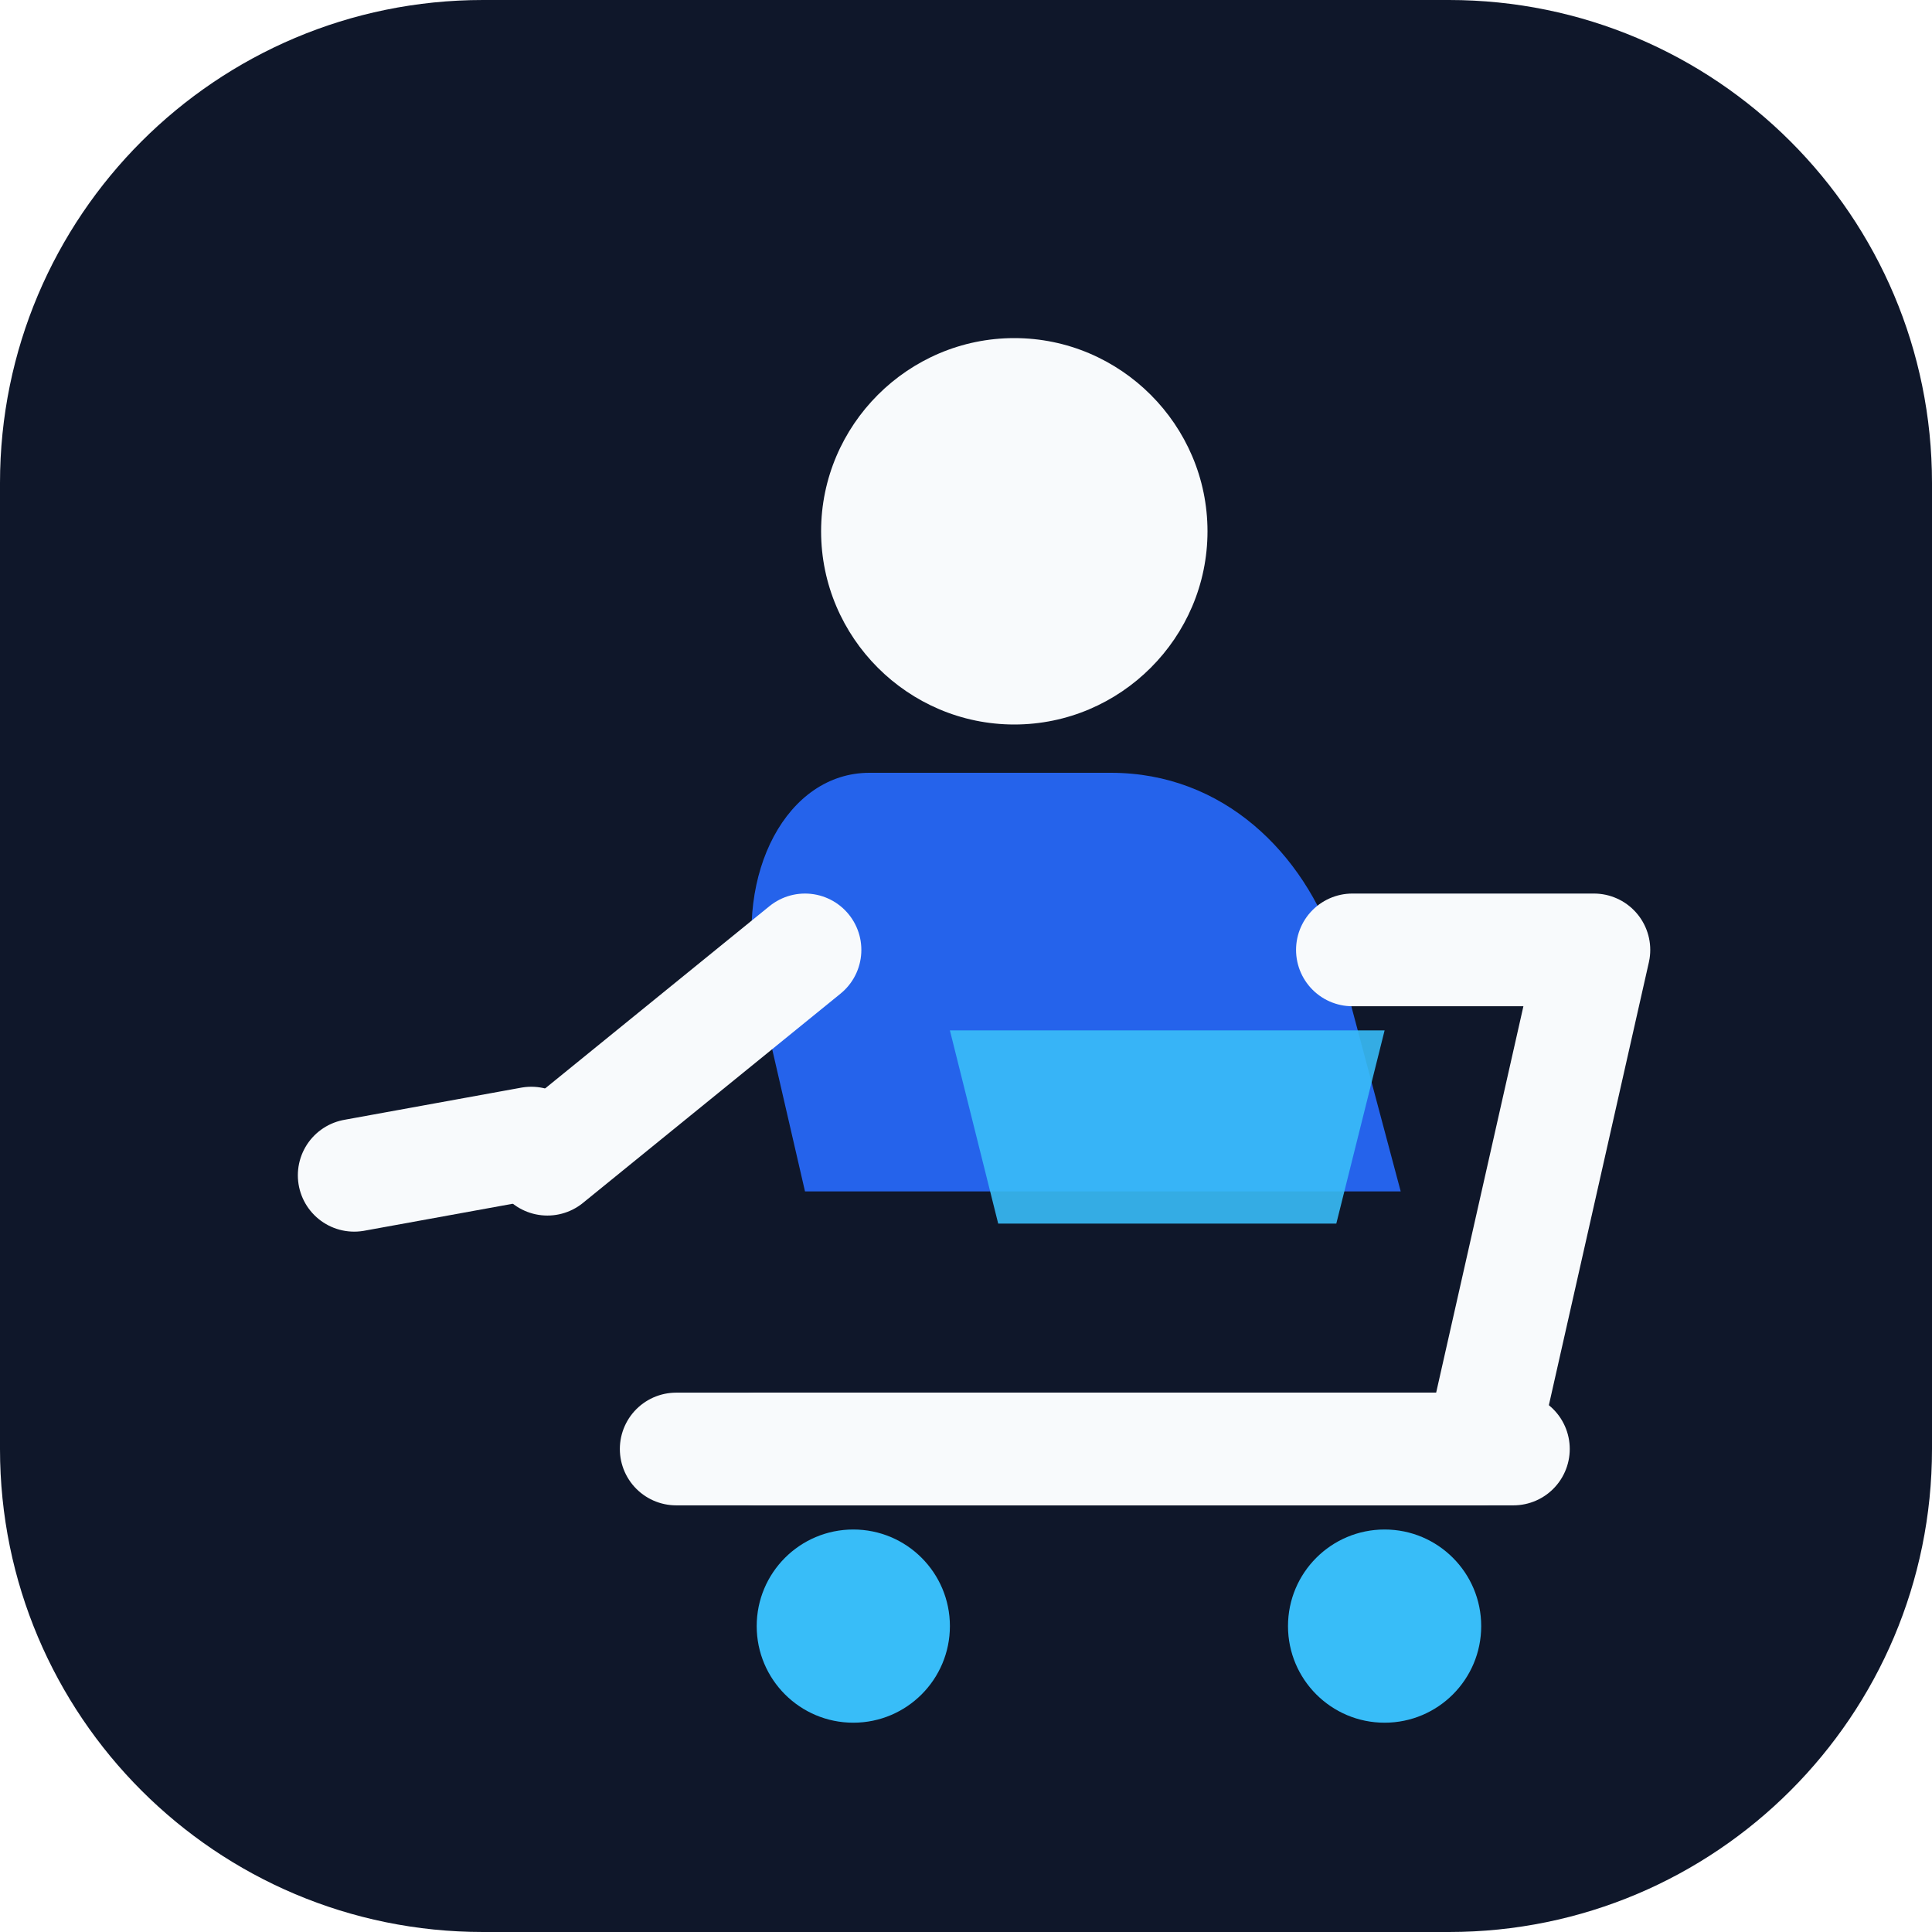
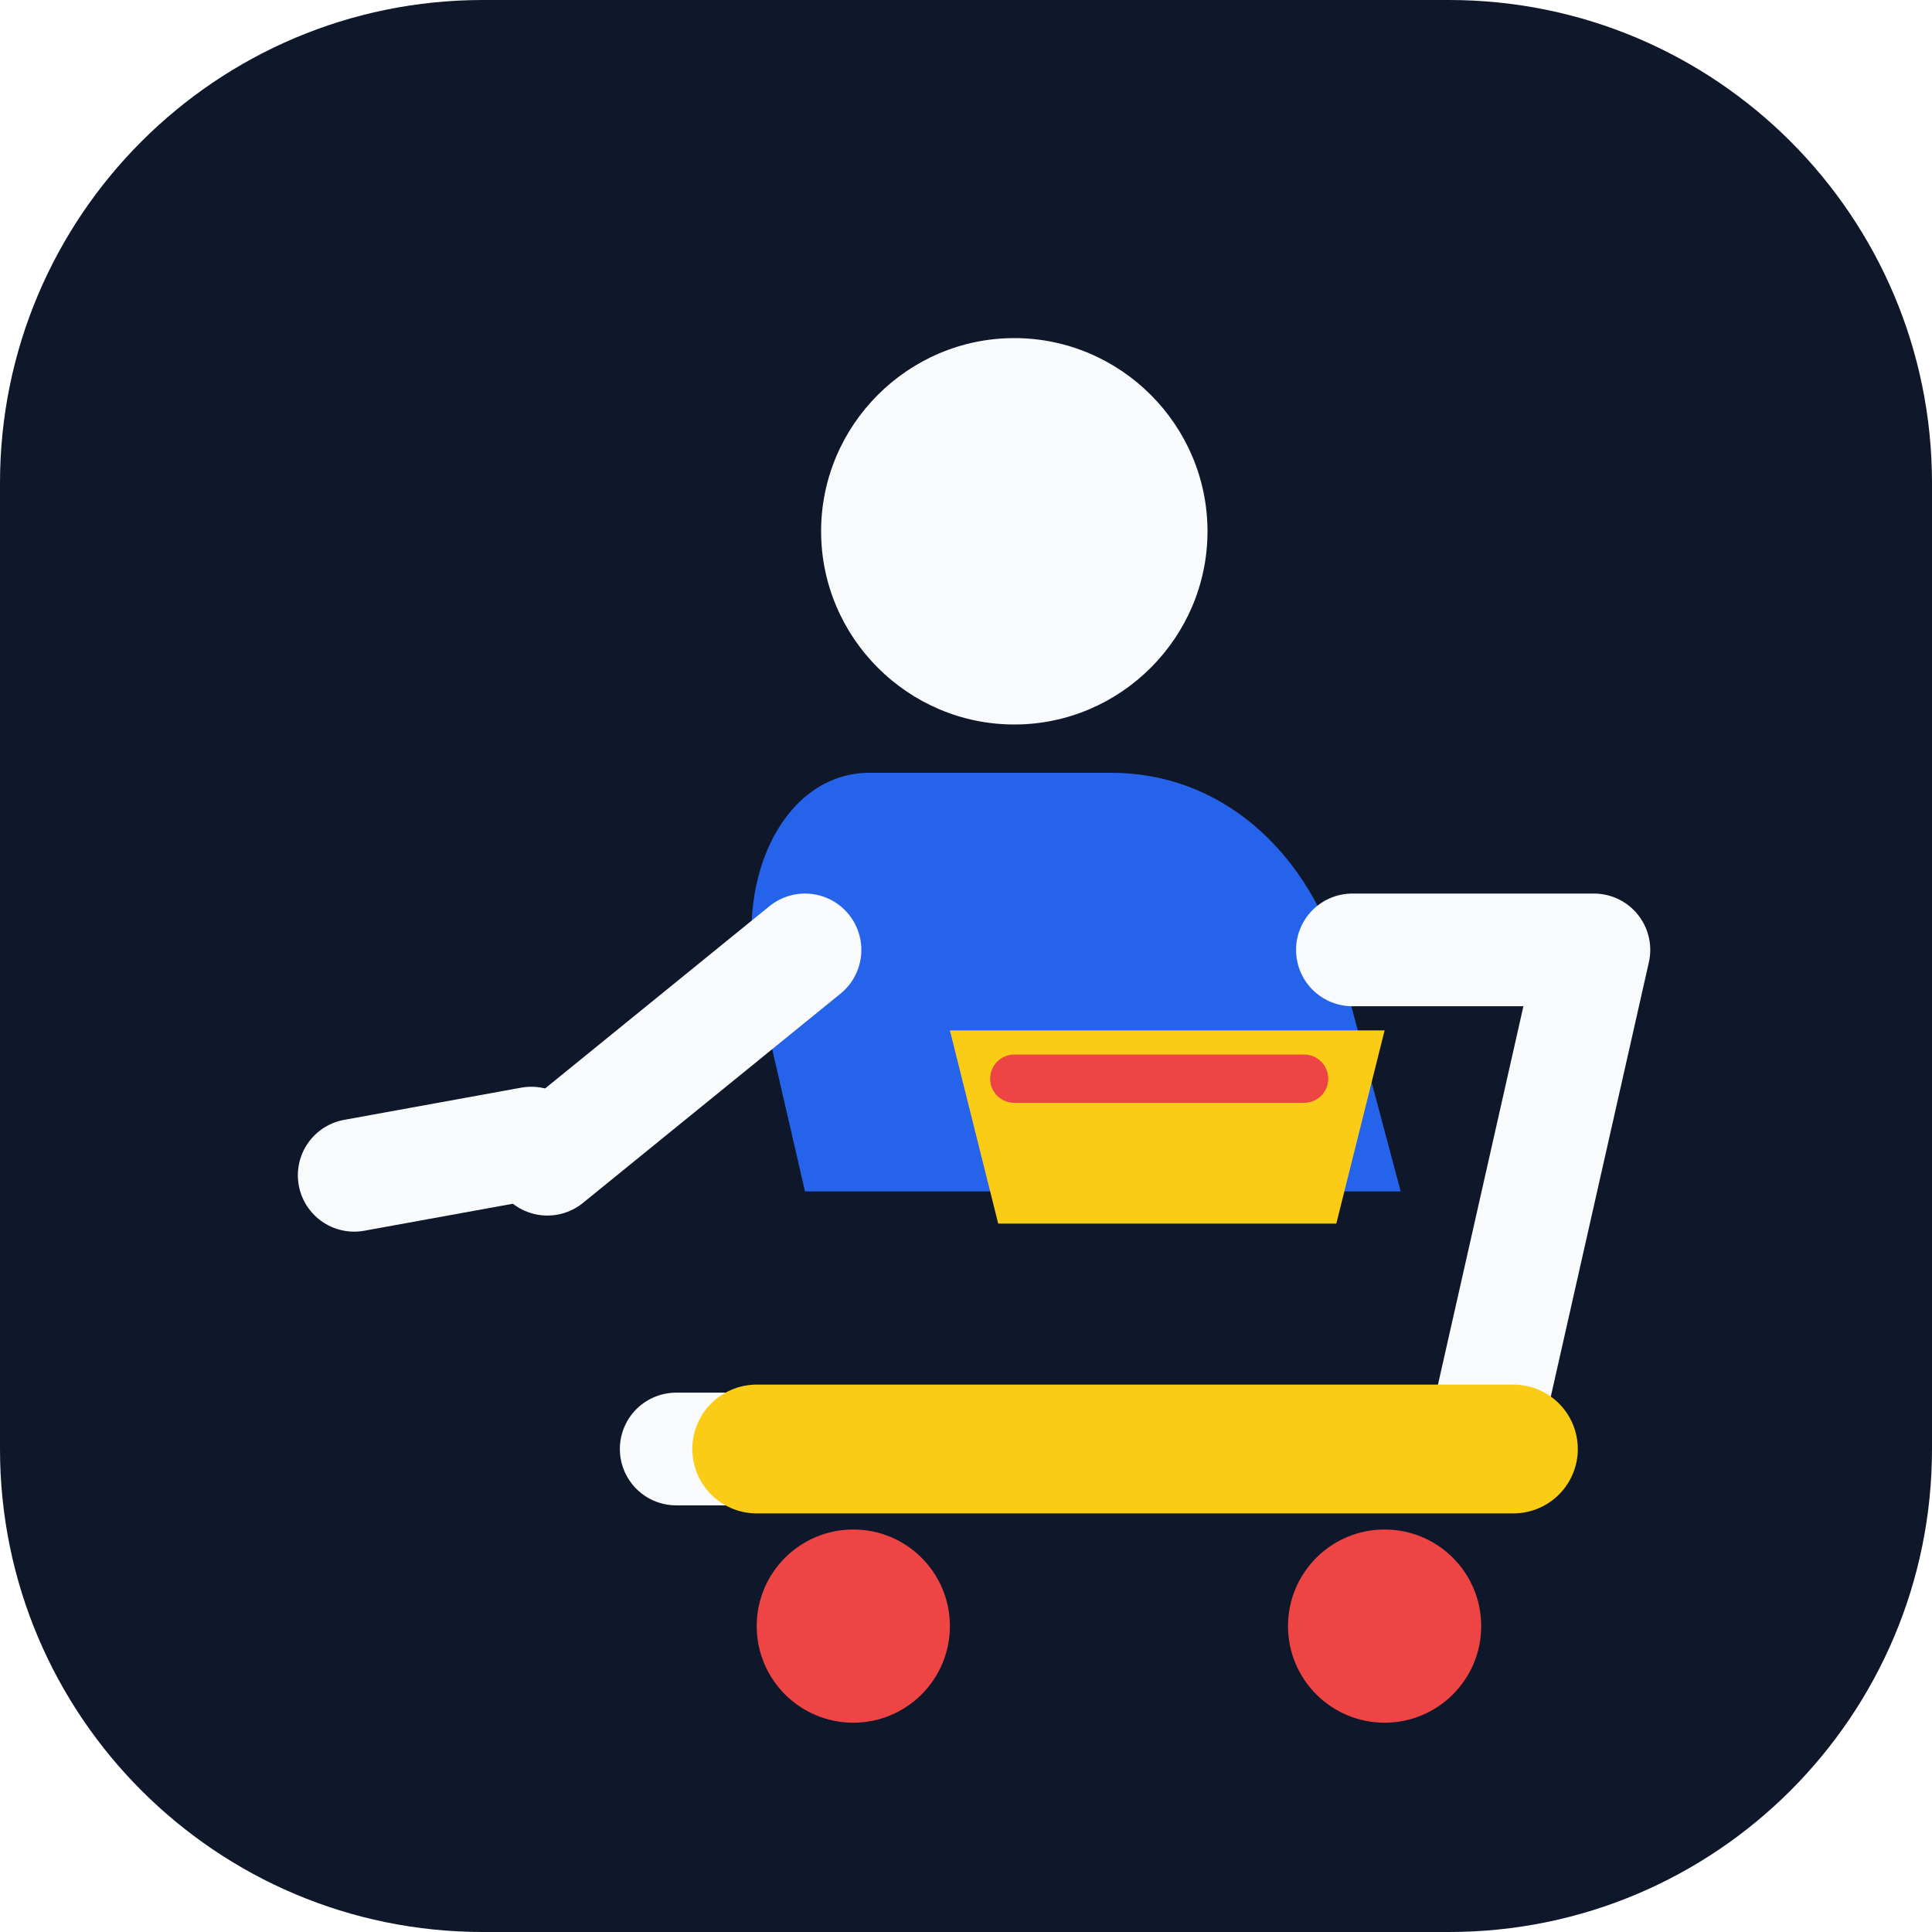
<svg xmlns="http://www.w3.org/2000/svg" viewBox="0 0 120 120" role="img" aria-labelledby="title desc">
  <rect width="120" height="120" rx="30" fill="#0f172a" />
  <path d="M51 33c0-6.6 5.4-12 12-12s12 5.4 12 12-5.4 12-12 12-12-5.4-12-12Z" fill="#f8fafc" />
  <path d="M54 48h15c7 0 12 5 14 11l4 15H50l-3-13c-1.4-6.8 1.9-13 7-13Z" fill="#2563eb" />
  <path d="M50 59 34 72" stroke="#f8fafc" stroke-width="7" stroke-linecap="round" />
  <path d="m33 71-11 2" stroke="#f8fafc" stroke-width="7" stroke-linecap="round" />
  <path d="M84 59h15l-7 31H42" fill="none" stroke="#f8fafc" stroke-width="7" stroke-linecap="round" stroke-linejoin="round" />
-   <path d="M47 90h47" stroke="#f8fafc" stroke-width="7" stroke-linecap="round" />
-   <circle cx="53" cy="101" r="6" fill="#38bdf8" />
-   <circle cx="86" cy="101" r="6" fill="#38bdf8" />
-   <path d="M59 64h27l-3 12H62Z" fill="#38bdf8" opacity=".9" />
+   <path d="M47 90h47" stroke="#facc15" stroke-width="8" stroke-linecap="round" />
+   <circle cx="53" cy="101" r="6" fill="#ef4444" />
+   <circle cx="86" cy="101" r="6" fill="#ef4444" />
+   <path d="M59 64h27l-3 12H62Z" fill="#facc15" />
+   <path d="M63 67h18" stroke="#ef4444" stroke-width="3" stroke-linecap="round" />
</svg>
